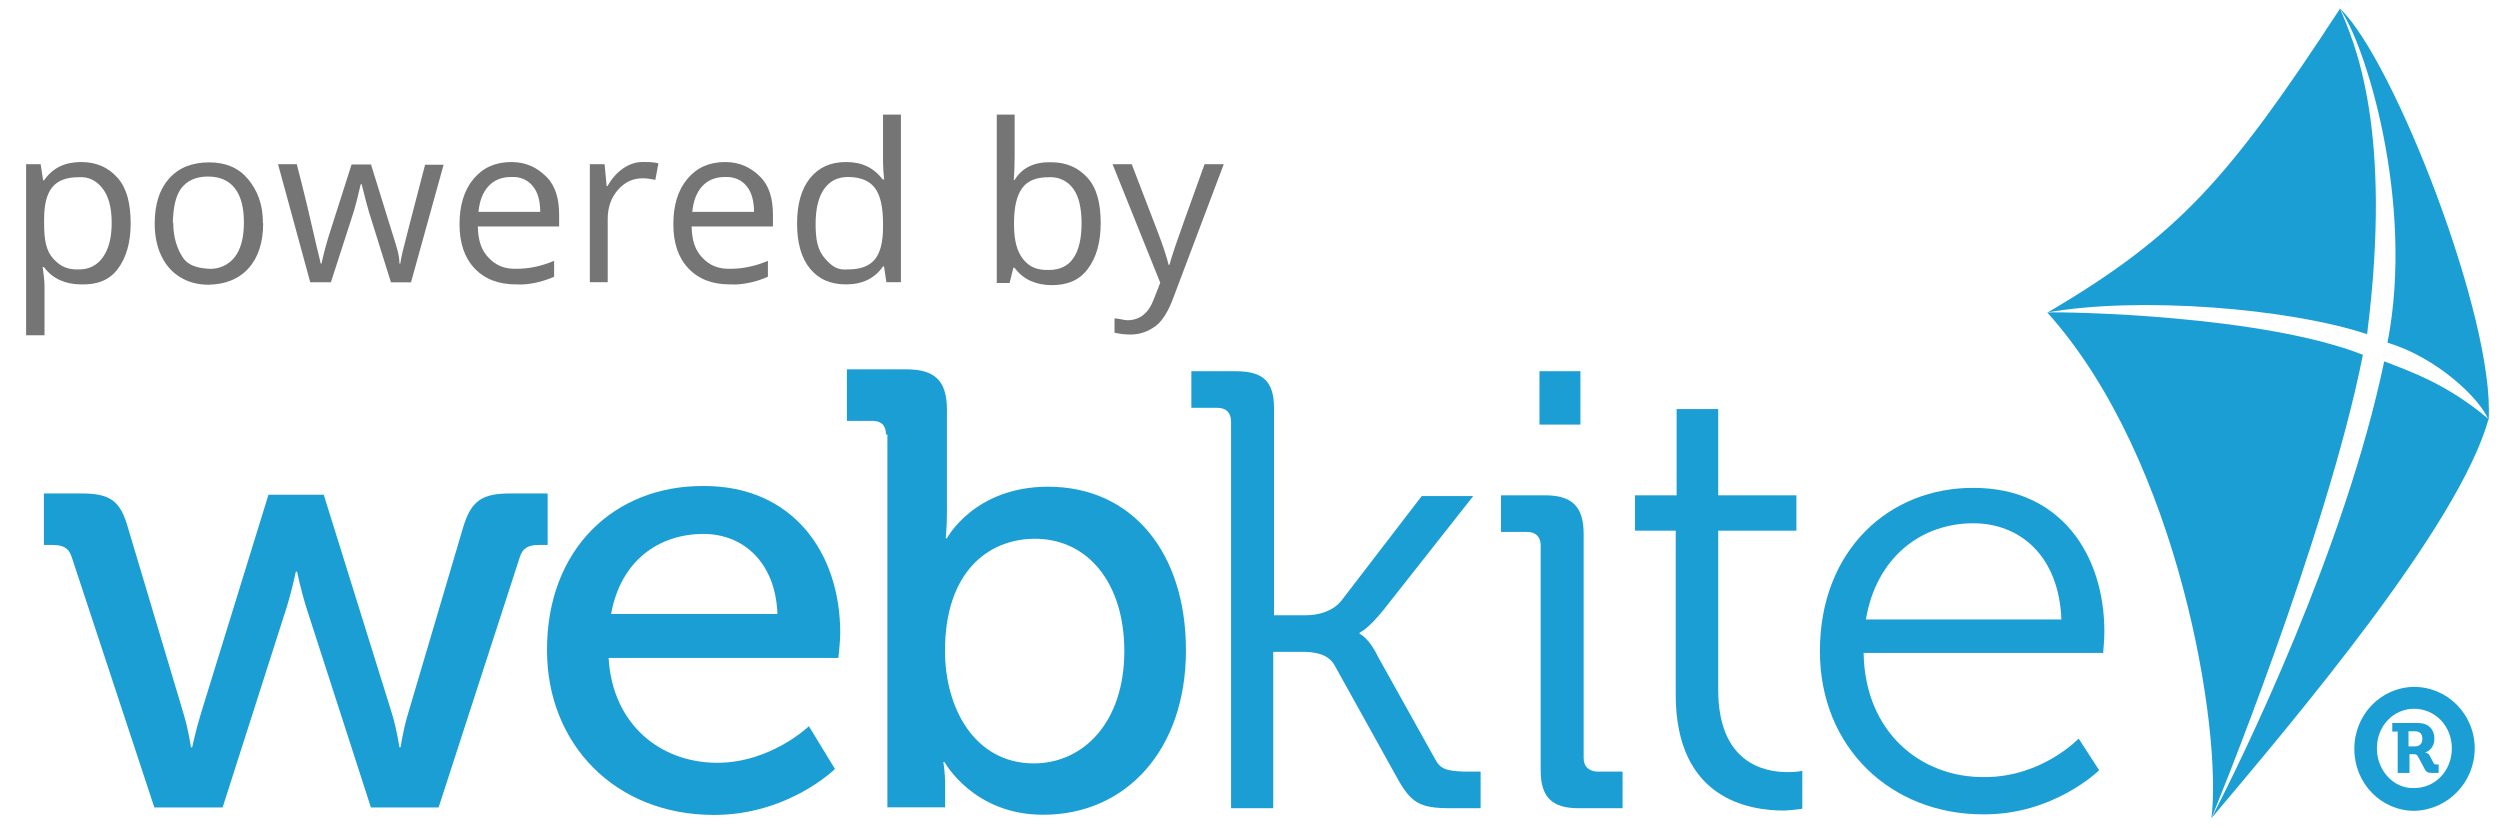
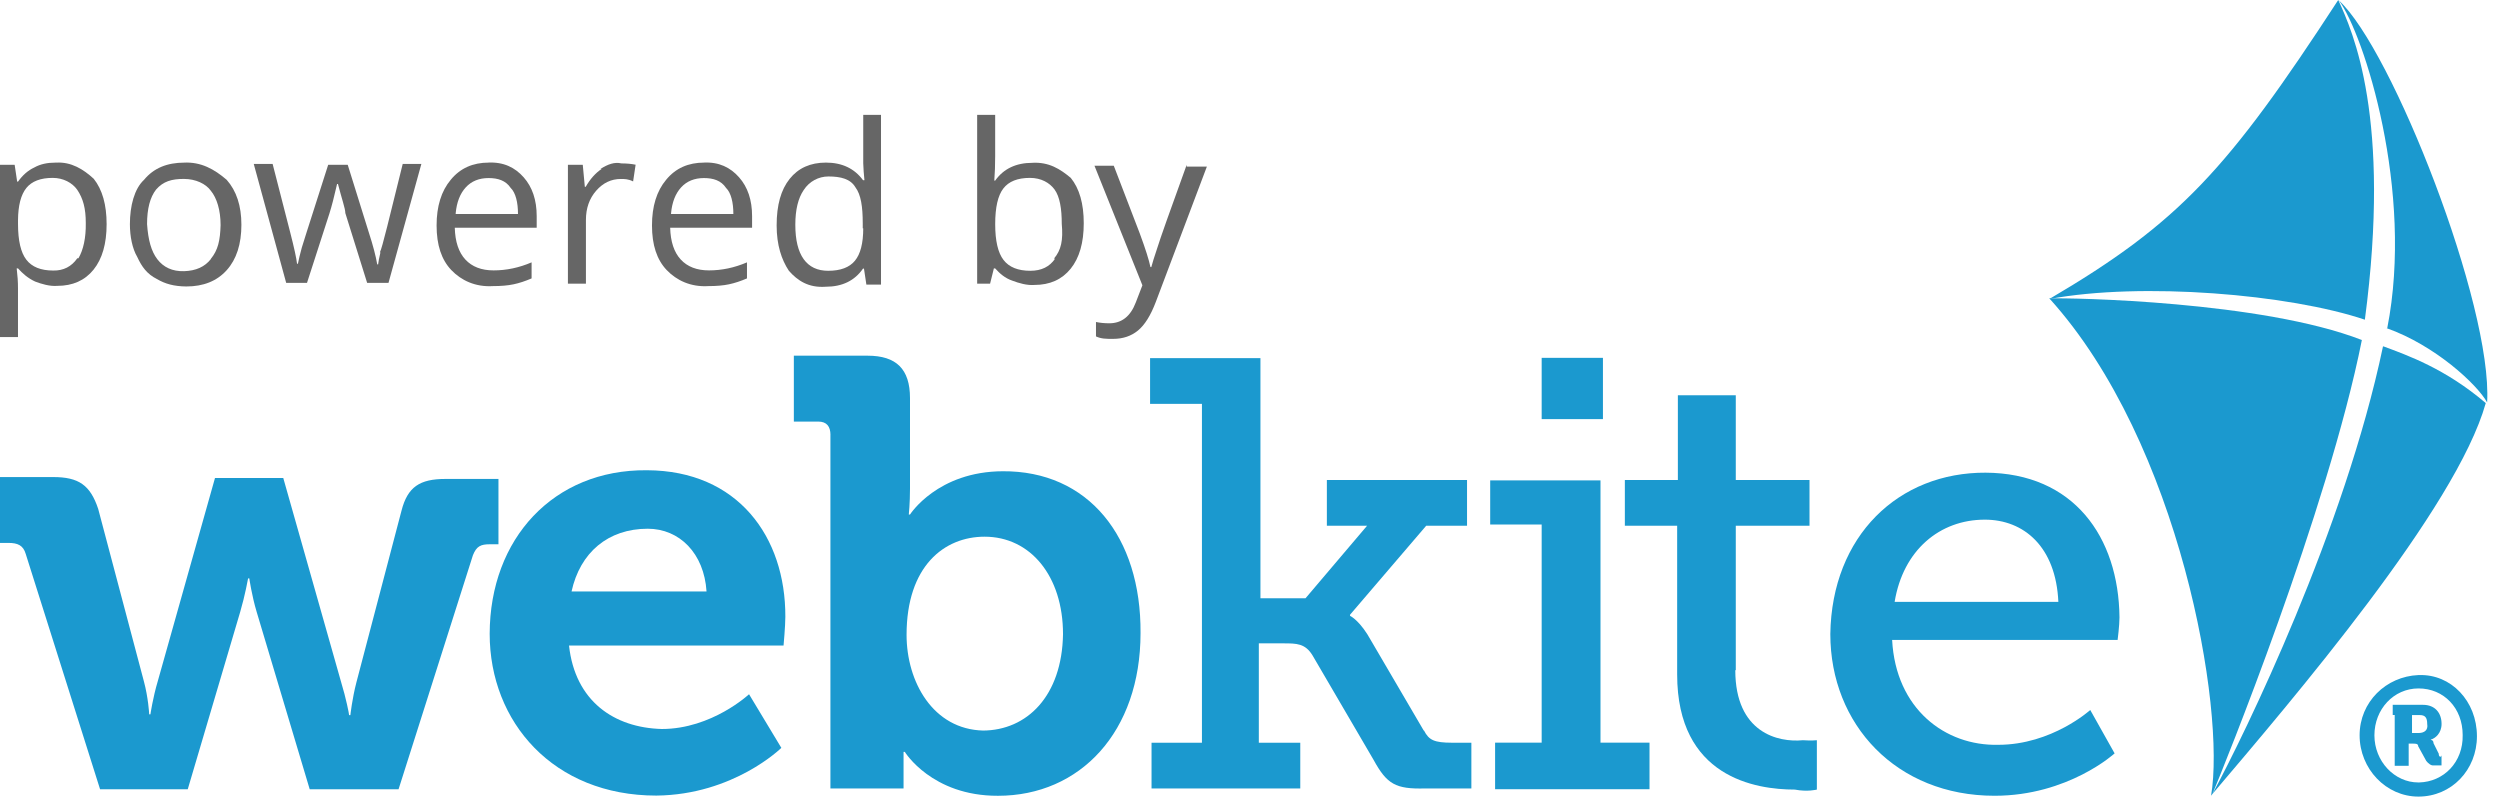
- <svg xmlns="http://www.w3.org/2000/svg" version="1.1" x="0px" y="0px" width="136px" height="45px" viewBox="0 0 136 45" enable-background="new 0 0 136 45" xml:space="preserve">
-   <style>.style0{fill:	#1B9ED4;}.style1{opacity:	0.6;}.style2{opacity:	0.9;}</style>
+ <svg xmlns="http://www.w3.org/2000/svg" version="1.1" id="Layer_1" x="0px" y="0px" width="102px" height="33px" viewBox="0 0 102 33" enable-background="new 0 0 102 33" xml:space="preserve">
+   <g opacity="0.6">
+     <path d="M2.259,6.635c-0.324,0-0.613,0.059-0.863,0.2C1.145,6.952,0.924,7.144,0.736,7.41H0.7L0.598,6.723H0v7.03h0.734v-1.997   c0-0.254-0.018-0.523-0.053-0.806h0.054c0.177,0.2,0.4,0.4,0.7,0.538c0.262,0.1,0.6,0.2,0.9,0.175c0.631,0,1.125-0.219,1.481-0.66   S4.35,9.943,4.35,9.146c0-0.794-0.175-1.411-0.525-1.851C3.399,6.9,2.9,6.6,2.3,6.635H2.259z M3.154,10.538   c-0.237,0.34-0.566,0.509-0.985,0.5c-0.501,0-0.866-0.146-1.093-0.44c-0.228-0.294-0.341-0.781-0.341-1.463V8.98   c0.005-0.599,0.119-1.035,0.34-1.31c0.222-0.275,0.58-0.412,1.076-0.412c0.431,0,0.8,0.2,1,0.485C3.391,8.1,3.5,8.5,3.5,9.1   c0.01,0.6-0.1,1.1-0.3,1.438H3.154z" />
+     <path d="M7.524,6.635c-0.702,0-1.251,0.221-1.646,0.7C5.482,7.7,5.3,8.4,5.3,9.146c0,0.5,0.1,1,0.3,1.337   c0.183,0.4,0.4,0.7,0.8,0.9c0.337,0.2,0.7,0.3,1.2,0.305c0.702,0,1.253-0.222,1.651-0.666C9.65,10.577,9.849,9.96,9.849,9.169   c0-0.771-0.201-1.382-0.601-1.833C8.742,6.9,8.2,6.6,7.5,6.635H7.524z M8.608,10.564c-0.25,0.323-0.615,0.485-1.096,0.5   s-0.845-0.162-1.093-0.487C6.171,10.252,6.047,9.8,6,9.145c0-0.626,0.122-1.097,0.368-1.411C6.66,7.4,7,7.3,7.5,7.3   c0.486,0,0.9,0.2,1.1,0.48C8.849,8.08,9,8.58,9,9.186C8.982,9.8,8.9,10.2,8.6,10.564H8.608z" />
+     <path d="M15.522,10.296c-0.052,0.221-0.083,0.385-0.095,0.491h-0.036c-0.059-0.345-0.171-0.771-0.336-1.279l-0.868-2.785H13.39   L12.5,9.508c-0.053,0.156-0.115,0.368-0.188,0.6c-0.073,0.267-0.125,0.485-0.157,0.653h-0.036c-0.023-0.221-0.117-0.65-0.281-1.288   c-0.164-0.638-0.402-1.566-0.715-2.785h-0.77l1.323,4.852h0.85l0.917-2.838c0.089-0.28,0.192-0.679,0.31-1.195h0.036   c0.153,0.6,0.3,1,0.3,1.186l0.89,2.847h0.872l1.341-4.852h-0.761C15.881,8.9,15.6,10.1,15.5,10.296H15.522z" />
+     <path d="M19.943,6.634c-0.65,0-1.166,0.229-1.552,0.7c-0.386,0.461-0.578,1.082-0.578,1.864c0,0.8,0.2,1.4,0.6,1.82   s0.981,0.7,1.7,0.655c0.328,0,0.607-0.024,0.839-0.073c0.232-0.049,0.477-0.129,0.737-0.241v-0.655   c-0.51,0.219-1.027,0.328-1.549,0.328c-0.496,0-0.88-0.148-1.153-0.443s-0.417-0.728-0.432-1.297h3.342V8.817   c0-0.655-0.177-1.183-0.531-1.583S20.551,6.6,19.9,6.634H19.943z M18.592,8.7c0.042-0.449,0.178-0.8,0.41-1.054   s0.543-0.381,0.932-0.381c0.384,0,0.7,0.1,0.9,0.4c0.207,0.2,0.3,0.6,0.3,1.065h-2.542V8.7z" />
+     <path d="M24.547,6.892c-0.254,0.17-0.47,0.414-0.65,0.73h-0.036l-0.084-0.899h-0.606v4.852h0.735V8.972   c0-0.475,0.139-0.872,0.418-1.191c0.279-0.319,0.614-0.479,1.007-0.479c0.153,0,0.3,0,0.5,0.1l0.102-0.682   c-0.171-0.035-0.365-0.053-0.58-0.053C25.079,6.6,24.8,6.7,24.5,6.892H24.547z" />
+     <path d="M28.731,6.634c-0.65,0-1.166,0.229-1.552,0.7c-0.386,0.461-0.578,1.082-0.578,1.864c0,0.8,0.2,1.4,0.6,1.82   c0.4,0.42,0.981,0.7,1.7,0.655c0.327,0,0.607-0.024,0.839-0.073c0.232-0.049,0.477-0.129,0.737-0.241v-0.655   c-0.51,0.219-1.027,0.328-1.549,0.328c-0.496,0-0.88-0.148-1.153-0.443s-0.417-0.728-0.432-1.297h3.342V8.817   c0-0.655-0.177-1.183-0.531-1.583S29.339,6.6,28.7,6.634H28.731z M27.379,8.7c0.042-0.449,0.178-0.8,0.41-1.054   s0.543-0.381,0.932-0.381c0.384,0,0.7,0.1,0.9,0.4c0.207,0.2,0.3,0.6,0.3,1.065h-2.542V8.7z" />
+     <path d="M35.22,6.66l0.018,0.341l0.031,0.35h-0.058c-0.351-0.478-0.856-0.717-1.514-0.717c-0.632,0-1.125,0.221-1.479,0.664   c-0.354,0.443-0.531,1.064-0.531,1.9c0,0.8,0.2,1.4,0.5,1.851c0.353,0.4,0.8,0.7,1.5,0.65c0.676,0,1.183-0.246,1.523-0.739h0.04   l0.098,0.651h0.597V4.687H35.22V6.66z M35.22,9.317c0,0.608-0.113,1.048-0.339,1.321c-0.225,0.274-0.589,0.41-1.091,0.41   c-0.44,0-0.773-0.158-1-0.474c-0.227-0.316-0.341-0.783-0.341-1.403c0-0.611,0.114-1.084,0.343-1.419C33.02,7.4,33.4,7.2,33.8,7.2   c0.502,0,0.9,0.1,1.1,0.44c0.228,0.3,0.3,0.8,0.3,1.472v0.205H35.22z" />
+     <path d="M42.126,6.643c-0.673,0-1.18,0.242-1.523,0.726h-0.036c0.024-0.298,0.036-0.634,0.036-1.009V4.687h-0.735v6.888h0.527   l0.155-0.624h0.053c0.177,0.2,0.4,0.4,0.7,0.5c0.262,0.1,0.6,0.2,0.9,0.175c0.631,0,1.124-0.221,1.48-0.662   c0.356-0.441,0.534-1.06,0.534-1.857s-0.176-1.413-0.529-1.849C43.258,6.9,42.8,6.6,42.1,6.643H42.126z M43.047,10.554   c-0.221,0.329-0.557,0.494-1.009,0.494c-0.501,0-0.866-0.146-1.093-0.44c-0.228-0.294-0.341-0.781-0.341-1.463   c0-0.683,0.11-1.167,0.332-1.455c0.221-0.288,0.582-0.432,1.084-0.432c0.463,0,0.8,0.2,1,0.465c0.222,0.3,0.3,0.8,0.3,1.412   C43.379,9.8,43.3,10.2,43,10.554H43.047z" />
+     <path d="M48.417,6.724c-0.679,1.877-1.079,2.998-1.202,3.4c-0.122,0.364-0.203,0.622-0.241,0.772h-0.036   c-0.057-0.281-0.201-0.737-0.434-1.368l-1.062-2.767h-0.788l1.956,4.879l-0.27,0.7c-0.215,0.567-0.575,0.85-1.08,0.85   c-0.2,0-0.382-0.018-0.544-0.053v0.589c0.218,0.1,0.4,0.1,0.7,0.1c0.401,0,0.74-0.115,1.016-0.343s0.517-0.616,0.724-1.162   l2.085-5.525h-0.824V6.724z" />
+   </g>
  <g>
-     <g>
-       <g>
-         <g>
-           <path d="M129.701 19.658c-2.118 10.141-7.738 21.674-9.413 24.868c4.471-5.312 13.46-15.883 15.089-21.728 C133.146 20.9 131.1 20.2 129.7 19.658z" class="style0" />
-           <path d="M120.288 44.526c0.053-0.062 6.302-15.364 8.254-25.226c-5.51-2.16-16.109-2.345-17.172-2.303 C118.568 25 120.9 39.8 120.3 44.526z" class="style0" />
-         </g>
-         <g>
-           <path d="M127.279 0.474c1.363 1.8 4.1 10.5 2.6 18.167c2.664 0.8 5 3 5.5 4.2 C135.744 17.4 130.2 3.2 127.3 0.474z" class="style0" />
-           <path d="M111.37 16.998c5.035-0.888 13.162-0.225 17.4 1.181c1.418-11.188-0.7-15.915-1.476-17.704 C121.202 9.8 118.5 12.8 111.4 16.998z" class="style0" />
-         </g>
-       </g>
-     </g>
-     <g class="style1">
-       <g>
-         <path d="M4.408 15.471c-0.418 0-0.8-0.077-1.146-0.231s-0.636-0.392-0.87-0.712h-0.07 c0.047 0.4 0.1 0.7 0.1 1.066v2.643H1.42V8.932h0.791l0.135 0.879h0.047c0.25-0.352 0.541-0.605 0.873-0.762 s0.713-0.234 1.143-0.234c0.852 0 1.5 0.3 2 0.873s0.694 1.4 0.7 2.449c0 1.055-0.235 1.874-0.706 2.5 S5.244 15.5 4.4 15.471z M4.268 9.641c-0.656 0-1.131 0.182-1.424 0.545S2.4 11.1 2.4 11.92v0.217 c0 0.9 0.1 1.5 0.5 1.937s0.783 0.6 1.4 0.583c0.555 0 0.989-0.225 1.304-0.674s0.472-1.068 0.472-1.857 c0-0.801-0.157-1.415-0.472-1.843S4.838 9.6 4.3 9.641z" class="style2" />
-         <path d="M14.316 12.137c0 1.047-0.264 1.864-0.791 2.452s-1.256 0.882-2.186 0.9 c-0.574 0-1.084-0.135-1.529-0.404s-0.789-0.656-1.031-1.16s-0.363-1.094-0.363-1.77c0-1.047 0.262-1.862 0.785-2.446 s1.25-0.876 2.18-0.876c0.898 0 1.6 0.3 2.1 0.896S14.316 11.1 14.3 12.137z M9.424 12.1 c0 0.8 0.2 1.4 0.5 1.875s0.811 0.6 1.4 0.645s1.12-0.214 1.45-0.642s0.495-1.054 0.495-1.878 c0-0.816-0.165-1.437-0.495-1.86s-0.817-0.636-1.462-0.636c-0.637 0-1.117 0.209-1.441 0.627S9.424 11.3 9.4 12.137z" class="style2" />
-         <path d="M21.266 15.354l-1.178-3.768c-0.074-0.23-0.213-0.754-0.416-1.57h-0.047 c-0.156 0.684-0.293 1.211-0.41 1.582l-1.213 3.756h-1.125l-1.752-6.422h1.02c0.414 1.6 0.7 2.8 0.9 3.7 s0.341 1.4 0.4 1.705h0.047c0.043-0.223 0.112-0.511 0.208-0.864s0.179-0.634 0.249-0.841l1.178-3.686h1.055l1.148 3.7 c0.219 0.7 0.4 1.2 0.4 1.693h0.047c0.016-0.141 0.058-0.357 0.126-0.65s0.476-1.869 1.222-4.729h1.008l-1.775 6.4 H21.266z" class="style2" />
-         <path d="M28.068 15.471c-0.949 0-1.698-0.289-2.247-0.867s-0.823-1.381-0.823-2.408 c0-1.035 0.255-1.857 0.765-2.467s1.194-0.914 2.054-0.914c0.805 0 1.4 0.3 1.9 0.794s0.703 1.2 0.7 2.095v0.615h-4.424 c0.02 0.8 0.2 1.3 0.6 1.717s0.87 0.6 1.5 0.586c0.691 0 1.375-0.145 2.051-0.434v0.867 c-0.344 0.148-0.669 0.255-0.976 0.319S28.502 15.5 28.1 15.471z M27.805 9.629c-0.516 0-0.927 0.168-1.233 0.5 s-0.487 0.801-0.542 1.395h3.357c0-0.613-0.137-1.083-0.41-1.409S28.312 9.6 27.8 9.629z" class="style2" />
-         <path d="M35.018 8.814c0.285 0 0.5 0 0.8 0.07L35.65 9.787c-0.266-0.059-0.5-0.088-0.703-0.088 c-0.52 0-0.964 0.211-1.333 0.633s-0.554 0.947-0.554 1.576v3.445h-0.973V8.932h0.803l0.111 1.189h0.047 c0.238-0.418 0.525-0.74 0.861-0.967S34.615 8.8 35 8.814z" class="style2" />
-         <path d="M39.699 15.471c-0.949 0-1.698-0.289-2.247-0.867s-0.823-1.381-0.823-2.408 c0-1.035 0.255-1.857 0.765-2.467s1.194-0.914 2.054-0.914c0.805 0 1.4 0.3 1.9 0.794s0.703 1.2 0.7 2.095v0.615h-4.424 c0.02 0.8 0.2 1.3 0.6 1.717s0.87 0.6 1.5 0.586c0.691 0 1.375-0.145 2.051-0.434v0.867 c-0.344 0.148-0.669 0.255-0.976 0.319S40.133 15.5 39.7 15.471z M39.436 9.629c-0.516 0-0.927 0.168-1.233 0.5 s-0.487 0.801-0.542 1.395h3.357c0-0.613-0.137-1.083-0.41-1.409S39.943 9.6 39.4 9.629z" class="style2" />
-         <path d="M48.09 14.492h-0.053c-0.449 0.652-1.121 0.979-2.016 0.979c-0.84 0-1.493-0.287-1.96-0.861 s-0.7-1.391-0.7-2.449s0.234-1.881 0.703-2.467s1.121-0.879 1.957-0.879c0.871 0 1.5 0.3 2 0.949h0.076l-0.041-0.463 L48.037 8.85V6.236h0.973v9.117h-0.791L48.09 14.492z M46.145 14.656c0.664 0 1.146-0.181 1.444-0.542s0.448-0.944 0.448-1.749 V12.16c0-0.91-0.151-1.56-0.454-1.948s-0.786-0.583-1.45-0.583c-0.57 0-1.007 0.222-1.31 0.665s-0.454 1.069-0.454 1.9 c0 0.8 0.1 1.4 0.5 1.857S45.562 14.7 46.1 14.656z" class="style2" />
-         <path d="M57.178 8.826c0.844 0 1.5 0.3 2 0.864s0.7 1.4 0.7 2.446s-0.235 1.874-0.706 2.5 s-1.124 0.876-1.96 0.876c-0.418 0-0.8-0.077-1.146-0.231s-0.636-0.392-0.87-0.712h-0.07l-0.205 0.826h-0.697V6.236h0.973v2.215 c0 0.496-0.016 0.941-0.047 1.336h0.047C55.615 9.1 56.3 8.8 57.2 8.826z M57.037 9.641c-0.664 0-1.143 0.19-1.436 0.6 s-0.439 1.022-0.439 1.925s0.15 1.5 0.5 1.937s0.783 0.6 1.4 0.583c0.598 0 1.043-0.218 1.336-0.653 s0.439-1.062 0.439-1.878c0-0.836-0.146-1.459-0.439-1.869S57.65 9.6 57 9.641z" class="style2" />
-         <path d="M60.523 8.932h1.043l1.406 3.662c0.309 0.8 0.5 1.4 0.6 1.811h0.047 c0.051-0.199 0.157-0.54 0.319-1.022s0.692-1.966 1.591-4.45h1.043l-2.76 7.312c-0.273 0.723-0.593 1.235-0.958 1.5 s-0.813 0.454-1.345 0.454c-0.297 0-0.59-0.033-0.879-0.1v-0.779c0.215 0 0.5 0.1 0.7 0.1 c0.668 0 1.145-0.375 1.43-1.125l0.357-0.914L60.523 8.932z" class="style2" />
-       </g>
-     </g>
-     <g>
-       <g>
-         <g>
-           <g>
-             <path d="M3.907 30.322c-0.168-0.541-0.506-0.676-1.046-0.676H2.388v-2.802h2.061 c1.52 0 2.1 0.4 2.5 1.823l3.037 10.161c0.271 0.9 0.4 1.8 0.4 1.823h0.068c0 0 0.202-0.945 0.472-1.823 l3.679-11.916h3.006l3.714 11.916c0.271 0.9 0.4 1.8 0.4 1.823h0.067c0 0 0.136-0.945 0.405-1.823l3.004-10.161 c0.439-1.451 1.048-1.823 2.566-1.823h2.025v2.802h-0.473c-0.541 0-0.878 0.135-1.047 0.676L23.86 43.926h-3.682l-3.545-10.972 c-0.27-0.878-0.472-1.857-0.472-1.857h-0.067c0 0-0.203 0.979-0.473 1.857l-3.511 10.972H8.397L3.907 30.322z" class="style0" />
-             <path d="M38.309 26.439c4.794 0 7.4 3.6 7.4 8.001c0 0.438-0.101 1.351-0.101 1.351H33.108 c0.204 3.6 2.8 5.7 5.9 5.705c2.938 0 4.996-1.991 4.996-1.991l1.418 2.328c0 0-2.531 2.499-6.582 2.5 c-5.402 0-9.082-3.881-9.082-8.946C29.733 29.9 33.4 26.4 38.3 26.439z M42.292 33.4 c-0.102-2.837-1.891-4.354-4.017-4.354c-2.499 0-4.524 1.517-5.031 4.354H42.292z" class="style0" />
-             <path d="M48.198 23.636c0-0.506-0.269-0.741-0.742-0.741h-1.385v-2.803h3.242c1.52 0 2.2 0.6 2.2 2.2 v5.57c0 0.81-0.066 1.418-0.066 1.418h0.066c0 0 1.486-2.803 5.502-2.803c4.592 0 7.5 3.6 7.5 8.9 c0 5.435-3.275 8.946-7.766 8.946c-3.814 0-5.367-2.869-5.367-2.869h-0.067c0 0 0.1 0.5 0.1 1.283v1.181h-3.141V23.636z M56.234 41.529c2.7 0 4.929-2.229 4.929-6.109c0-3.713-1.992-6.111-4.861-6.111c-2.531 0-4.895 1.789-4.895 6.1 C51.407 38.5 53 41.5 56.2 41.529z" class="style0" />
-           </g>
-         </g>
-         <g>
-           <g>
-             <path d="M66.97 22.927c0-0.471-0.271-0.742-0.742-0.742H64.81v-1.991h2.396c1.451 0 2.1 0.5 2.1 2 v11.275h1.756c0.643 0 1.452-0.203 1.924-0.812l4.355-5.671h2.803l-4.896 6.213c-0.845 1.046-1.283 1.214-1.283 1.214v0.068 c0 0 0.5 0.2 1 1.248l3.07 5.504c0.305 0.6 0.6 0.7 1.6 0.743h0.91v1.991H78.92 c-1.688 0-2.161-0.271-2.937-1.688l-3.377-6.077c-0.371-0.675-1.182-0.742-1.789-0.742h-1.553v8.507H66.97V22.927z" class="style0" />
-             <path d="M83.815 29.68c0-0.473-0.271-0.744-0.744-0.744h-1.417v-1.991h2.397c1.451 0 2.1 0.6 2.1 2.1 v12.188c0 0.5 0.3 0.7 0.7 0.743h1.417v1.991h-2.396c-1.451 0-2.059-0.607-2.059-2.059V29.68z M83.747 20.194h2.228 v2.903h-2.228V20.194z" class="style0" />
-             <path d="M91.174 28.87h-2.228v-1.925h2.262v-4.691h2.262v4.691h4.254v1.925H93.47v8.642 c0 4 2.5 4.5 3.8 4.491c0.473 0 0.776-0.067 0.776-0.067v2.059c0 0-0.405 0.067-0.978 0.1 c-1.96 0-5.909-0.64-5.909-6.313V28.87z" class="style0" />
-             <path d="M107.378 26.541c4.693 0 7.1 3.6 7.1 7.831c0 0.405-0.066 1.148-0.066 1.148h-13.031 c0.066 4.3 3.1 6.8 6.6 6.753c3.106 0 5.098-2.094 5.098-2.094l1.115 1.722c0 0-2.465 2.431-6.313 2.4 c-5.03 0-8.879-3.646-8.879-8.879C99.006 29.9 102.8 26.5 107.4 26.541z M112.14 33.7 c-0.136-3.512-2.296-5.234-4.795-5.234c-2.803 0-5.268 1.823-5.841 5.234H112.14z" class="style0" />
-           </g>
-         </g>
-       </g>
-     </g>
-     <g>
-       <path d="M131.324 37.367c1.825 0 3.3 1.5 3.3 3.342c0 1.855-1.461 3.353-3.286 3.4 c-1.8 0-3.261-1.497-3.261-3.353C128.063 38.9 129.5 37.4 131.3 37.367z M131.325 42.871c1.163 0 2.055-0.951 2.055-2.161 c0-1.2-0.892-2.152-2.055-2.152c-1.14 0-2.023 0.952-2.023 2.152C129.302 41.9 130.2 42.9 131.3 42.871z M130.382 39.8 h-0.242v-0.469h1.39c0.544 0 0.9 0.3 0.9 0.877c0 0.431-0.296 0.664-0.492 0.717v0.017c0 0 0.1 0 0.2 0.1 l0.241 0.453c0.053 0.1 0.1 0.1 0.2 0.091h0.083v0.46h-0.362c-0.204 0-0.303-0.036-0.393-0.203l-0.371-0.694 c-0.06-0.113-0.144-0.122-0.248-0.122h-0.212v1.02h-0.642V39.781z M131.378 40.604c0.25 0 0.4-0.158 0.4-0.415 c0-0.265-0.15-0.408-0.393-0.408h-0.362v0.823H131.378z" class="style0" />
-     </g>
+     <path fill="#1B99CF" d="M98.676,27.543h-0.007c-1.315,0.055-2.397,1.094-2.397,2.458s1.076,2.5,2.4,2.5   c1.35,0,2.387-1.089,2.387-2.465C101.057,28.6,100,27.5,98.7,27.543H98.676z M98.676,31.924h-0.007   c-0.974,0.002-1.793-0.863-1.793-1.923c0-1.065,0.786-1.913,1.8-1.913c1.033,0,1.801,0.801,1.801,1.9   C100.502,31.1,99.7,31.9,98.7,31.924H98.676z" />
+     <path fill="#1B99CF" d="M99.503,30.756l-0.216-0.434c0-0.133-0.107-0.133-0.107-0.133v-0.015c0.174-0.047,0.436-0.255,0.436-0.638   c0-0.455-0.273-0.779-0.756-0.779h-1.237v0.416h0.081v2.071h0.57V30.34h0.188c0.094,0,0.2,0,0.2,0.107l0.33,0.6   c0.079,0.1,0.2,0.2,0.3,0.18h0.322v-0.408h-0.004c0,0.082-0.109,0.082-0.109-0.062H99.503z M98.723,29.906h-0.313v-0.731h0.319   c0.215,0,0.301,0.101,0.301,0.363C99.077,29.8,98.9,29.9,98.7,29.906H98.723z" />
+     <path fill="#1B99CF" d="M20.337,22.227v-2.686h-2.165c-1.043,0-1.542,0.324-1.79,1.293l-1.839,7   c-0.175,0.672-0.248,1.344-0.248,1.344h-0.051c0-0.044-0.125-0.693-0.325-1.344l-2.362-8.332H8.772L6.435,27.8   c-0.199,0.671-0.298,1.345-0.298,1.345h-0.05c0-0.045-0.041-0.695-0.216-1.345l-1.865-7.038c-0.325-0.973-0.796-1.298-1.84-1.298H0   v2.687h0.349c0.373,0,0.6,0.101,0.7,0.447l3.034,9.604H7.66l2.14-7.236c0.198-0.671,0.322-1.366,0.322-1.366h0.05   c0,0,0.1,0.699,0.3,1.366l2.164,7.236h3.625l3.034-9.548c0.149-0.374,0.322-0.448,0.697-0.448h0.345V22.227z" />
+     <path fill="#1B99CF" d="M26.428,19.186h-0.05c-3.788-0.029-6.391,2.783-6.399,6.674c0,3.6,2.6,6.6,6.8,6.6   c3.159-0.032,5.1-1.947,5.1-1.947l-1.318-2.188c0,0-1.518,1.418-3.558,1.418c-1.947-0.051-3.54-1.135-3.787-3.406h8.753   c0,0,0.073-0.796,0.073-1.169C32.055,21.9,30.1,19.2,26.4,19.186H26.428z M23.319,24.133c0.349-1.592,1.491-2.561,3.108-2.561   c1.294,0,2.3,1,2.4,2.561H23.319z" />
+     <path fill="#1B99CF" d="M40.934,19.227c-2.686,0-3.806,1.766-3.806,1.766h-0.049c0,0,0.049-0.448,0.049-1.069v-3.681   c0-1.189-0.562-1.731-1.731-1.731h-3.008v2.688h0.994c0.348,0,0.5,0.2,0.5,0.547h-0.002V32.17h2.984v-0.646   c0-0.521,0-0.847,0-0.847h0.051c0,0,1.1,1.8,3.8,1.791c3.357,0,5.818-2.61,5.818-6.64C46.561,21.9,44.4,19.2,40.9,19.227H40.934z    M40.146,29.807h-0.024c-2.057-0.046-3.134-1.992-3.134-3.904c0-2.812,1.542-4.006,3.183-4.006c1.865,0,3.2,1.6,3.2,3.979   C43.329,28.4,41.9,29.8,40.1,29.807H40.146z" />
+     <path fill="#1B99CF" d="M58.088,29.807l-2.14-3.656c-0.435-0.803-0.843-1.021-0.866-1.021v-0.05l3.107-3.63h1.666v-1.865h-5.719   v1.865h1.641l-2.512,2.959h-1.839v-9.798h-4.503v1.866h2.116v13.826h-1.989h-0.067v1.866h6.068v-1.866h-1.691v-4.054h0.995   c0.547,0,0.899,0,1.199,0.496l2.486,4.254c0.548,1,0.9,1.2,2.1,1.17h1.892v-1.866h-0.798C58.521,30.3,58.3,30.2,58.1,29.807H58.088   z" />
+     <rect x="62.9" y="14.6" fill="#1B99CF" width="2.5" height="2.5" />
+     <polygon fill="#1B99CF" points="65.3,19.6 60.8,19.6 60.8,21.4 62.9,21.4 62.9,30.3 61,30.3 61,30.3 61,32.2 67.3,32.2 67.3,30.3    65.3,30.3  " />
+     <path fill="#1B99CF" d="M70.82,27.343V21.45h3.008v-1.867H70.82v-3.456h-2.363v3.456h-2.163v1.867h2.113h0.021v6.065   c0,4.2,3.2,4.7,4.801,4.7c0.521,0.101,0.899,0,0.899,0v-2.014c0,0-0.224,0.024-0.571,0C72.551,30.3,70.8,29.9,70.8,27.343H70.82z" />
+     <path fill="#1B99CF" d="M81.029,19.285L81.029,19.285c-3.571-0.021-6.291,2.576-6.352,6.582c0,3.699,2.7,6.6,6.7,6.6   c3.009,0,4.899-1.729,4.899-1.729l-0.994-1.77c0,0-1.566,1.42-3.754,1.42c-2.166,0.051-4.182-1.466-4.329-4.279h9.2   c0,0,0.076-0.596,0.076-0.918C86.441,21.9,84.6,19.3,81,19.285H81.029z M77.301,24.557c0.346-2.111,1.84-3.355,3.68-3.355   c1.59,0,2.9,1.1,3,3.355H77.301z" />
+     <path fill="#1B99CF" d="M97.225,14.139c-1.56,7.438-5.621,15.787-6.957,18.253c0.398-0.938,4.709-11.561,6.096-18.519   c-4.069-1.585-11.881-1.728-12.735-1.698c0.002-0.001,0.004-0.002,0.006-0.003c-0.008,0.001-0.017,0.002-0.024,0   c5.347,5.9,7.201,16.8,6.601,20.289h0.007c0.001-0.001,0.006-0.012,0.008-0.019c3.326-3.92,9.985-11.692,11.192-15.996   c-1.651-1.409-3.198-1.95-4.172-2.313h-0.021V14.139z" />
+     <path fill="#1B99CF" d="M95.427,0h-0.005c0.006,0,0,0,0,0.019C95.438,0,95.4,0,95.4,0H95.427z" />
+     <path fill="#1B99CF" d="M97.374,13.389c1.979,0.7,3.7,2.3,4.101,3.03c0.224-3.964-3.879-14.414-6.048-16.4   C96.453,1.4,98.5,7.8,97.4,13.389H97.374z" />
+     <path fill="#1B99CF" d="M96.486,13.048C97.576,4.8,96,1.3,95.4,0c-4.508,6.924-6.491,9.089-11.789,12.2   C87.375,11.5,93.4,12,96.5,13.048H96.486z" />
  </g>
</svg>
